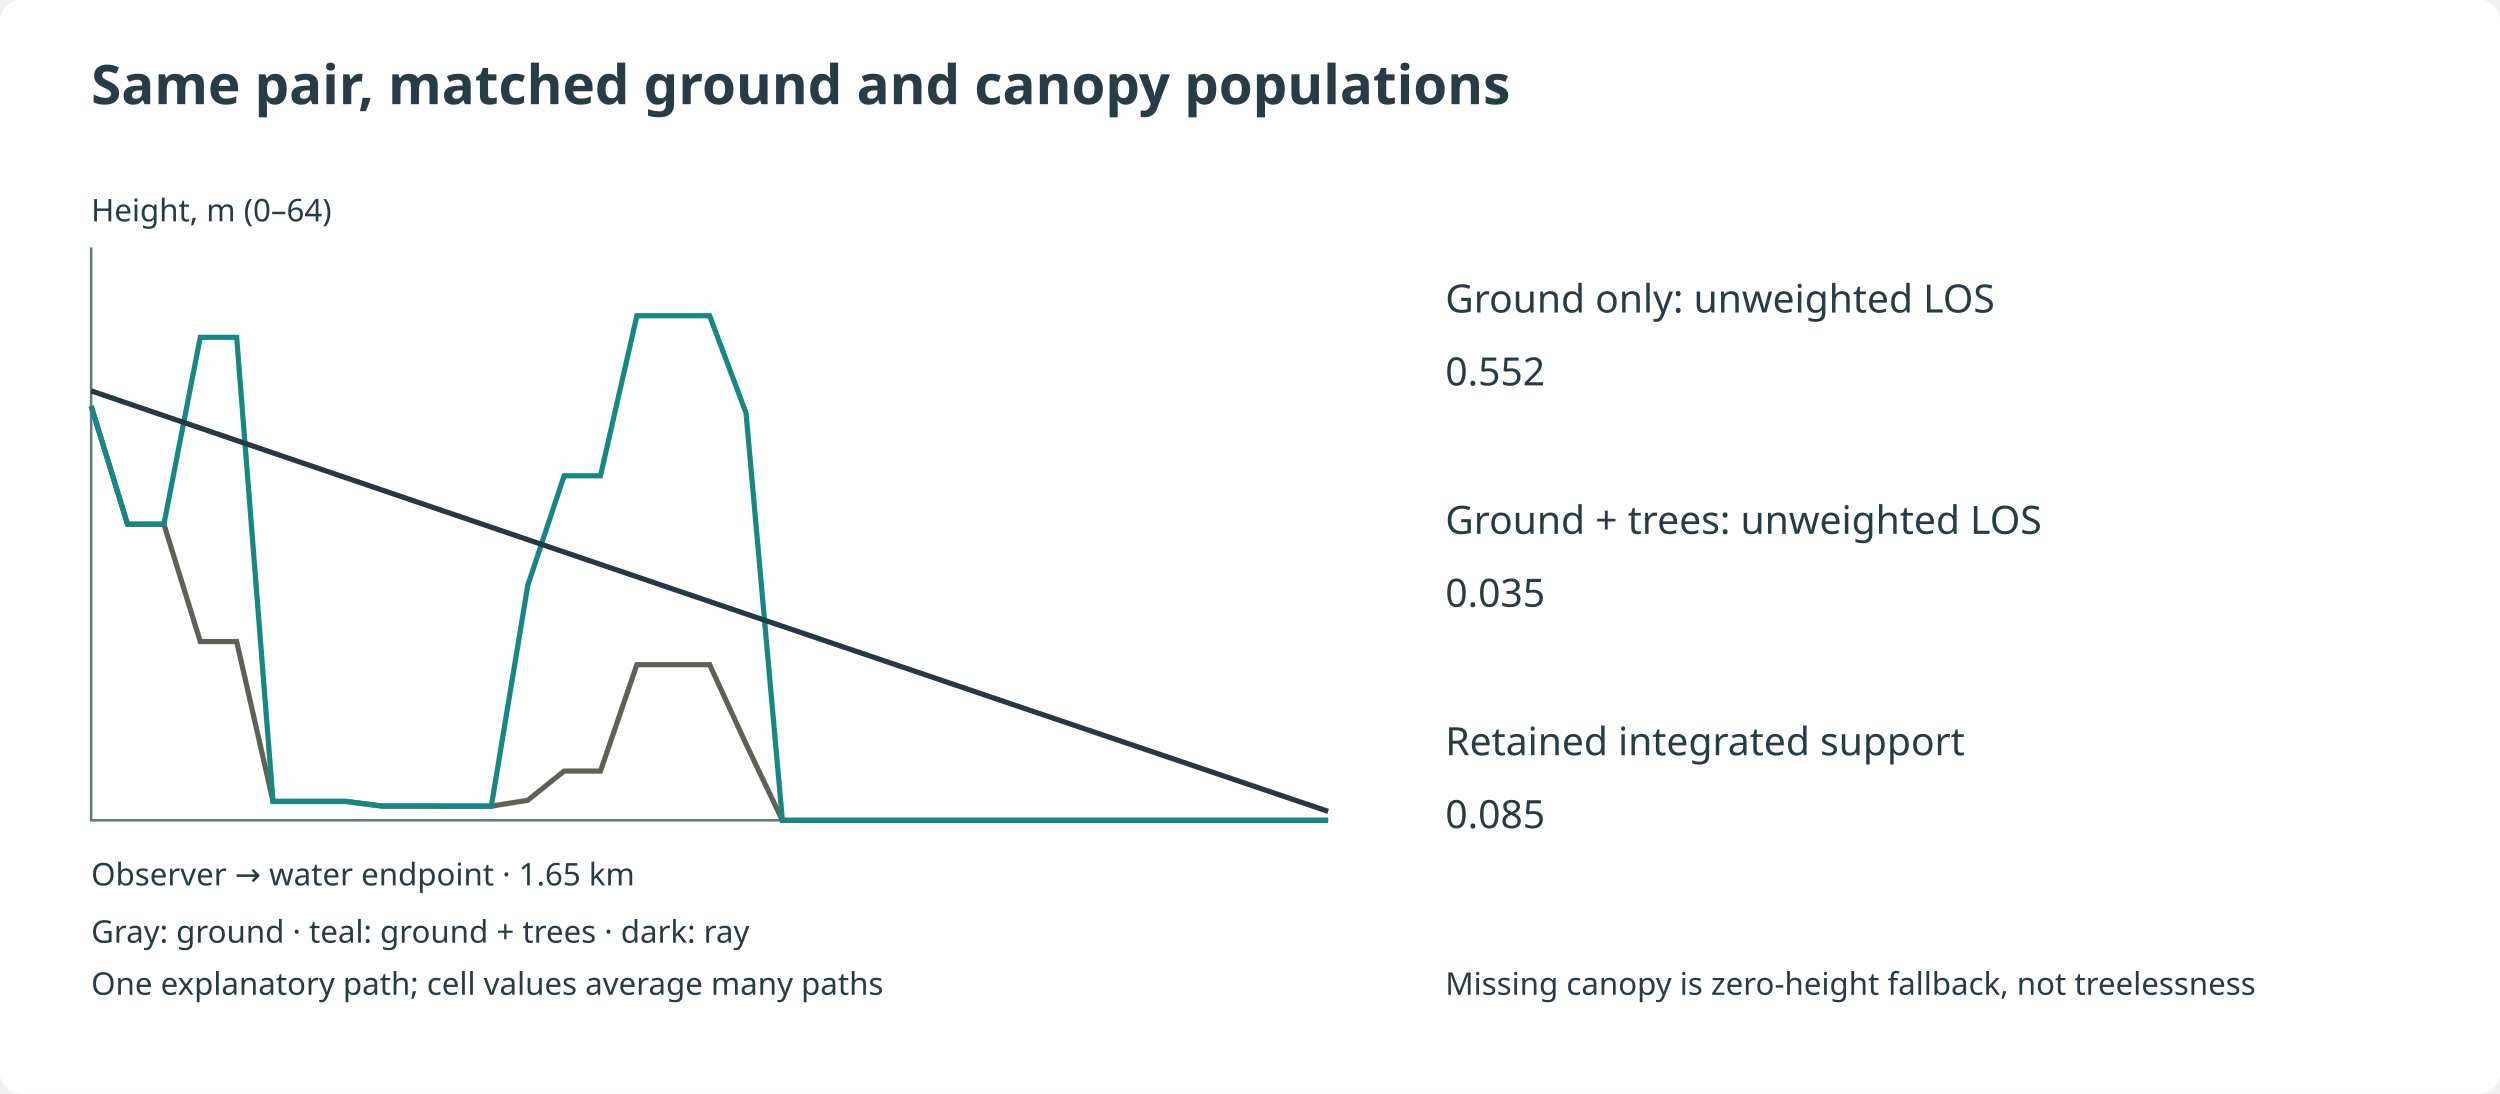
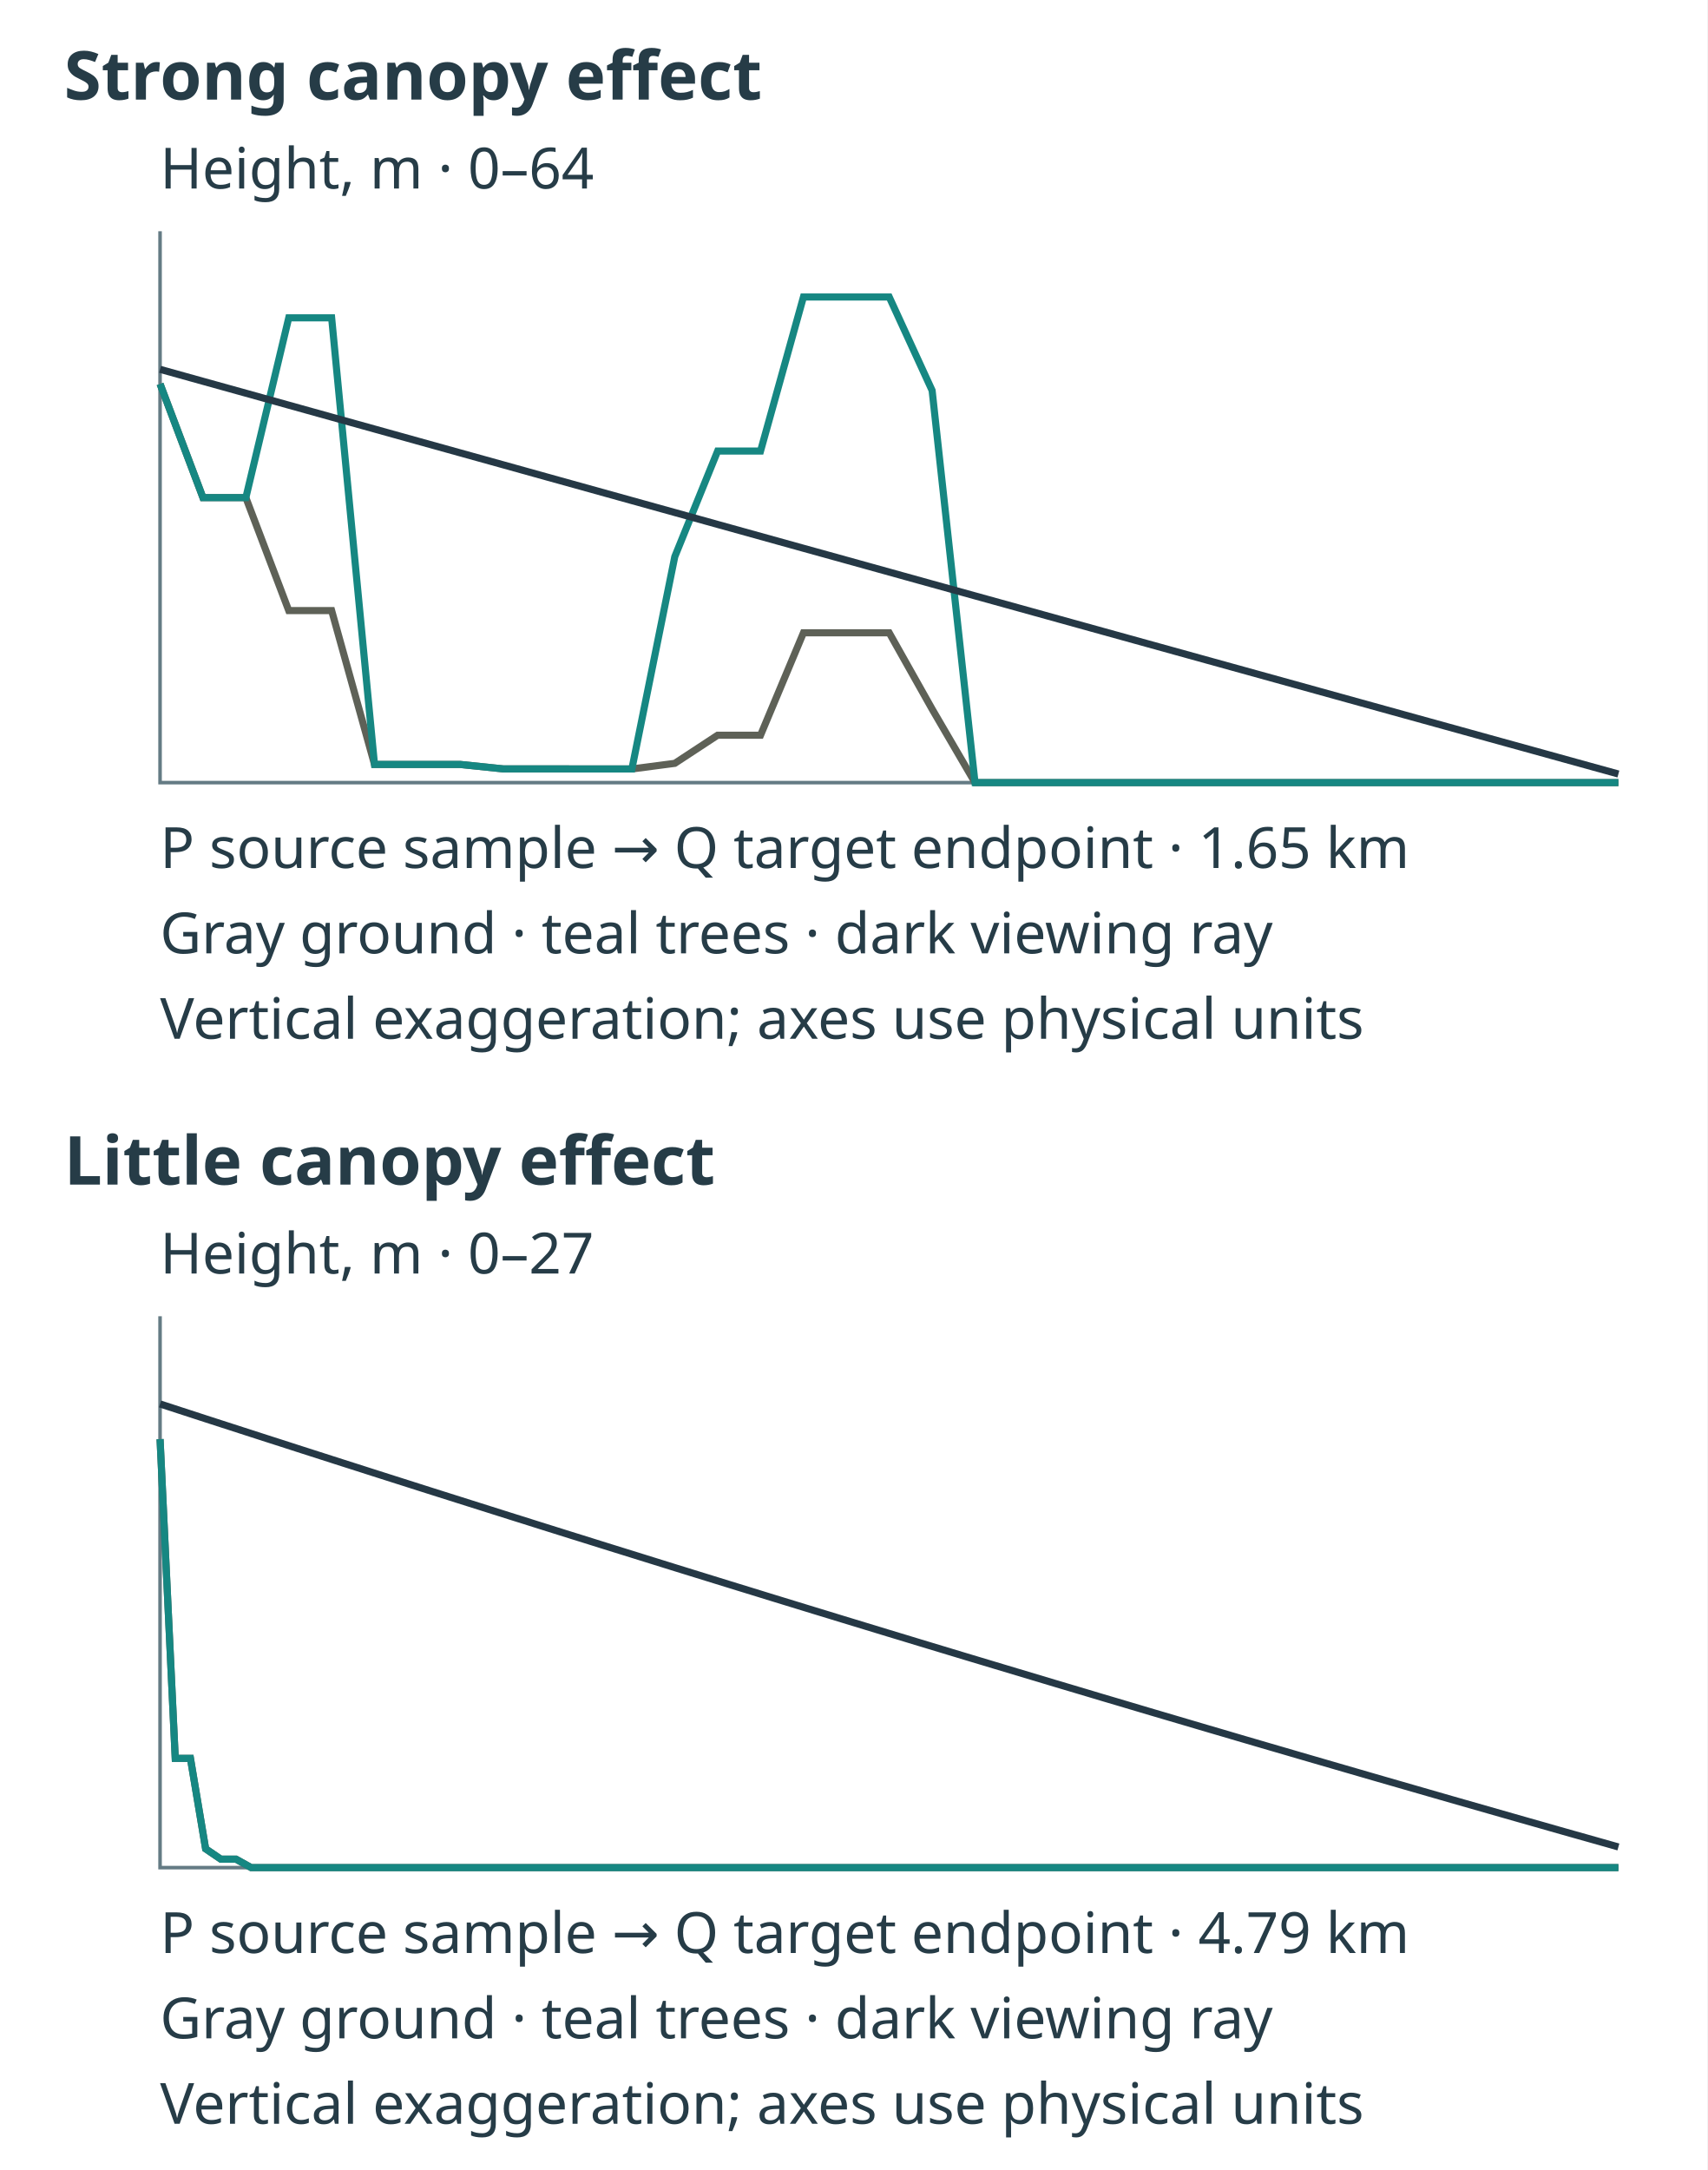
- <svg xmlns="http://www.w3.org/2000/svg" viewBox="0 0 960 420" role="img" aria-label="Canopy · real San Juan example">
-   <style>text{font:15px system-ui,sans-serif;fill:#263c47}.title{font-size:21px;font-weight:650}.small{font-size:12px}.land{fill:#f0f1ed;stroke:#455d62;stroke-width:1}.sea{fill:#e9f4f8}.axis{fill:none;stroke:#647b84;stroke-width:1}</style>
-   <rect width="960" height="420" rx="8" fill="#fff" />
-   <text x="35" y="40" class="title">Same pair, matched ground and canopy populations</text>
-   <path class="axis" d="M35,95 V315 H510" />
-   <polyline points="35.00,155.94 48.97,201.29 62.94,201.29 76.91,246.35 90.88,246.35 104.85,307.75 118.82,307.75 132.79,307.75 146.76,309.53 160.74,309.53 174.71,309.55 188.68,309.55 202.65,307.31 216.62,296.08 230.59,296.08 244.56,255.24 258.53,255.24 272.50,255.24 286.47,285.66 300.44,315.00 314.41,315.00 328.38,315.00 342.35,315.00 356.32,315.00 370.29,315.00 384.26,315.00 398.24,315.00 412.21,315.00 426.18,315.00 440.15,315.00 454.12,315.00 468.09,315.00 482.06,315.00 496.03,315.00 510.00,315.00" fill="none" stroke="#5e6157" stroke-width="2" />
-   <polyline points="35.00,155.94 48.97,201.29 62.94,201.29 76.91,129.54 90.88,129.54 104.85,307.75 118.82,307.75 132.79,307.75 146.76,309.53 160.74,309.53 174.71,309.55 188.68,309.55 202.65,224.85 216.62,182.70 230.59,182.70 244.56,121.25 258.53,121.25 272.50,121.25 286.47,158.54 300.44,315.00 314.41,315.00 328.38,315.00 342.35,315.00 356.32,315.00 370.29,315.00 384.26,315.00 398.24,315.00 412.21,315.00 426.18,315.00 440.15,315.00 454.12,315.00 468.09,315.00 482.06,315.00 496.03,315.00 510.00,315.00" fill="none" stroke="#168782" stroke-width="2" />
-   <polyline points="35.00,150.10 48.97,154.86 62.94,159.63 76.91,164.39 90.88,169.16 104.85,173.92 118.82,178.68 132.79,183.44 146.76,188.20 160.74,192.96 174.71,197.72 188.68,202.47 202.65,207.23 216.62,211.98 230.59,216.74 244.56,221.49 258.53,226.24 272.50,230.99 286.47,235.74 300.44,240.48 314.41,245.23 328.38,249.98 342.35,254.72 356.32,259.46 370.29,264.20 384.26,268.95 398.24,273.69 412.21,278.42 426.18,283.16 440.15,287.90 454.12,292.63 468.09,297.37 482.06,302.10 496.03,306.83 510.00,311.56" fill="none" stroke="#253845" stroke-width="2" />
-   <text x="35" y="85" class="small">Height, m (0–64)</text>
-   <text x="35" y="340" class="small">Observer → water endpoint · 1.65 km</text>
-   <text x="35" y="362" class="small">Gray: ground · teal: ground + trees · dark: ray</text>
-   <text x="35" y="382" class="small">One explanatory path; cell values average many paths</text>
-   <text x="555" y="120" class="">Ground only: unweighted LOS</text>
-   <text x="555" y="148" class="">0.552</text>
-   <text x="555" y="205" class="">Ground + trees: unweighted LOS</text>
-   <text x="555" y="233" class="">0.035</text>
-   <text x="555" y="290" class="">Retained integrated support</text>
-   <text x="555" y="318" class="">0.085</text>
-   <text x="555" y="382" class="small">Missing canopy is zero-height fallback, not treelessness</text>
+ <svg xmlns="http://www.w3.org/2000/svg" viewBox="0 0 480 610" role="img" aria-label="Canopy · real San Juan example">
+   <style>text{font:16px system-ui,sans-serif;fill:#263c47}.title{font-size:19px;font-weight:650}.land{fill:#f0f1ed;stroke:#455d62;stroke-width:.7}.axis{fill:none;stroke:#647b84;stroke-width:1}</style>
+   <rect width="480" height="610" fill="#fff" />
+   <text x="18" y="28" class="title">Strong canopy effect</text>
+   <text x="45" y="53" class="">Height, m · 0–64</text>
+   <path class="axis" d="M45,65 V220 H455" />
+   <polyline points="45.00,107.93 57.06,139.89 69.12,139.89 81.18,171.64 93.24,171.64 105.29,214.89 117.35,214.89 129.41,214.89 141.47,216.14 153.53,216.14 165.59,216.16 177.65,216.16 189.71,214.58 201.76,206.67 213.82,206.67 225.88,177.89 237.94,177.89 250.00,177.89 262.06,199.33 274.12,220.00 286.18,220.00 298.24,220.00 310.29,220.00 322.35,220.00 334.41,220.00 346.47,220.00 358.53,220.00 370.59,220.00 382.65,220.00 394.71,220.00 406.76,220.00 418.82,220.00 430.88,220.00 442.94,220.00 455.00,220.00" fill="none" stroke="#5e6157" stroke-width="2" />
+   <polyline points="45.00,107.93 57.06,139.89 69.12,139.89 81.18,89.34 93.24,89.34 105.29,214.89 117.35,214.89 129.41,214.89 141.47,216.14 153.53,216.14 165.59,216.16 177.65,216.16 189.71,156.49 201.76,126.79 213.82,126.79 225.88,83.49 237.94,83.49 250.00,83.49 262.06,109.77 274.12,220.00 286.18,220.00 298.24,220.00 310.29,220.00 322.35,220.00 334.41,220.00 346.47,220.00 358.53,220.00 370.59,220.00 382.65,220.00 394.71,220.00 406.76,220.00 418.82,220.00 430.88,220.00 442.94,220.00 455.00,220.00" fill="none" stroke="#168782" stroke-width="2" />
+   <polyline points="45.00,103.82 57.06,107.18 69.12,110.53 81.18,113.89 93.24,117.25 105.29,120.60 117.35,123.96 129.41,127.31 141.47,130.66 153.53,134.02 165.59,137.37 177.65,140.72 189.71,144.07 201.76,147.42 213.82,150.77 225.88,154.12 237.94,157.46 250.00,160.81 262.06,164.16 274.12,167.50 286.18,170.84 298.24,174.19 310.29,177.53 322.35,180.87 334.41,184.21 346.47,187.55 358.53,190.89 370.59,194.23 382.65,197.57 394.71,200.91 406.76,204.24 418.82,207.58 430.88,210.91 442.94,214.25 455.00,217.58" fill="none" stroke="#253845" stroke-width="2" />
+   <text x="45" y="244" class="">P source sample → Q target endpoint · 1.65 km</text>
+   <text x="45" y="268" class="">Gray ground · teal trees · dark viewing ray</text>
+   <text x="45" y="292" class="">Vertical exaggeration; axes use physical units</text>
+   <text x="18" y="333" class="title">Little canopy effect</text>
+   <text x="45" y="358" class="">Height, m · 0–27</text>
+   <path class="axis" d="M45,370 V525 H455" />
+   <polyline points="45.00,404.55 49.27,494.29 53.54,494.29 57.81,519.71 62.08,522.62 66.35,522.62 70.62,525.00 74.90,525.00 79.17,525.00 83.44,525.00 87.71,525.00 91.98,525.00 96.25,525.00 100.52,525.00 104.79,525.00 109.06,525.00 113.33,525.00 117.60,525.00 121.88,525.00 126.15,525.00 130.42,525.00 134.69,525.00 138.96,525.00 143.23,525.00 147.50,525.00 151.77,525.00 156.04,525.00 160.31,525.00 164.58,525.00 168.85,525.00 173.12,525.00 177.40,525.00 181.67,525.00 185.94,525.00 190.21,525.00 194.48,525.00 198.75,525.00 203.02,525.00 207.29,525.00 211.56,525.00 215.83,525.00 220.10,525.00 224.38,525.00 228.65,525.00 232.92,525.00 237.19,525.00 241.46,525.00 245.73,525.00 250.00,525.00 254.27,525.00 258.54,525.00 262.81,525.00 267.08,525.00 271.35,525.00 275.62,525.00 279.90,525.00 284.17,525.00 288.44,525.00 292.71,525.00 296.98,525.00 301.25,525.00 305.52,525.00 309.79,525.00 314.06,525.00 318.33,525.00 322.60,525.00 326.87,525.00 331.15,525.00 335.42,525.00 339.69,525.00 343.96,525.00 348.23,525.00 352.50,525.00 356.77,525.00 361.04,525.00 365.31,525.00 369.58,525.00 373.85,525.00 378.12,525.00 382.40,525.00 386.67,525.00 390.94,525.00 395.21,525.00 399.48,525.00 403.75,525.00 408.02,525.00 412.29,525.00 416.56,525.00 420.83,525.00 425.10,525.00 429.38,525.00 433.65,525.00 437.92,525.00 442.19,525.00 446.46,525.00 450.73,525.00 455.00,525.00" fill="none" stroke="#5e6157" stroke-width="2" />
+   <polyline points="45.00,404.55 49.27,494.29 53.54,494.29 57.81,519.71 62.08,522.62 66.35,522.62 70.62,525.00 74.90,525.00 79.17,525.00 83.44,525.00 87.71,525.00 91.98,525.00 96.25,525.00 100.52,525.00 104.79,525.00 109.06,525.00 113.33,525.00 117.60,525.00 121.88,525.00 126.15,525.00 130.42,525.00 134.69,525.00 138.96,525.00 143.23,525.00 147.50,525.00 151.77,525.00 156.04,525.00 160.31,525.00 164.58,525.00 168.85,525.00 173.12,525.00 177.40,525.00 181.67,525.00 185.94,525.00 190.21,525.00 194.48,525.00 198.75,525.00 203.02,525.00 207.29,525.00 211.56,525.00 215.83,525.00 220.10,525.00 224.38,525.00 228.65,525.00 232.92,525.00 237.19,525.00 241.46,525.00 245.73,525.00 250.00,525.00 254.27,525.00 258.54,525.00 262.81,525.00 267.08,525.00 271.35,525.00 275.62,525.00 279.90,525.00 284.17,525.00 288.44,525.00 292.71,525.00 296.98,525.00 301.25,525.00 305.52,525.00 309.79,525.00 314.06,525.00 318.33,525.00 322.60,525.00 326.87,525.00 331.15,525.00 335.42,525.00 339.69,525.00 343.96,525.00 348.23,525.00 352.50,525.00 356.77,525.00 361.04,525.00 365.31,525.00 369.58,525.00 373.85,525.00 378.12,525.00 382.40,525.00 386.67,525.00 390.94,525.00 395.21,525.00 399.48,525.00 403.75,525.00 408.02,525.00 412.29,525.00 416.56,525.00 420.83,525.00 425.10,525.00 429.38,525.00 433.65,525.00 437.92,525.00 442.19,525.00 446.46,525.00 450.73,525.00 455.00,525.00" fill="none" stroke="#168782" stroke-width="2" />
+   <polyline points="45.00,394.66 49.27,396.05 53.54,397.44 57.81,398.83 62.08,400.21 66.35,401.59 70.62,402.97 74.90,404.35 79.17,405.72 83.44,407.10 87.71,408.47 91.98,409.84 96.25,411.21 100.52,412.57 104.79,413.94 109.06,415.30 113.33,416.66 117.60,418.02 121.88,419.38 126.15,420.73 130.42,422.08 134.69,423.43 138.96,424.78 143.23,426.13 147.50,427.47 151.77,428.82 156.04,430.16 160.31,431.50 164.58,432.83 168.85,434.17 173.12,435.50 177.40,436.83 181.67,438.16 185.94,439.49 190.21,440.82 194.48,442.14 198.75,443.46 203.02,444.78 207.29,446.10 211.56,447.41 215.83,448.73 220.10,450.04 224.38,451.35 228.65,452.66 232.92,453.96 237.19,455.27 241.46,456.57 245.73,457.87 250.00,459.17 254.27,460.46 258.54,461.76 262.81,463.05 267.08,464.34 271.35,465.63 275.62,466.91 279.90,468.20 284.17,469.48 288.44,470.76 292.71,472.04 296.98,473.32 301.25,474.59 305.52,475.86 309.79,477.14 314.06,478.40 318.33,479.67 322.60,480.94 326.87,482.20 331.15,483.46 335.42,484.72 339.69,485.98 343.96,487.23 348.23,488.49 352.50,489.74 356.77,490.99 361.04,492.23 365.31,493.48 369.58,494.72 373.85,495.96 378.12,497.20 382.40,498.44 386.67,499.68 390.94,500.91 395.21,502.14 399.48,503.37 403.75,504.60 408.02,505.83 412.29,507.05 416.56,508.27 420.83,509.49 425.10,510.71 429.38,511.93 433.65,513.14 437.92,514.36 442.19,515.57 446.46,516.77 450.73,517.98 455.00,519.19" fill="none" stroke="#253845" stroke-width="2" />
+   <text x="45" y="549" class="">P source sample → Q target endpoint · 4.79 km</text>
+   <text x="45" y="573" class="">Gray ground · teal trees · dark viewing ray</text>
+   <text x="45" y="597" class="">Vertical exaggeration; axes use physical units</text>
</svg>
